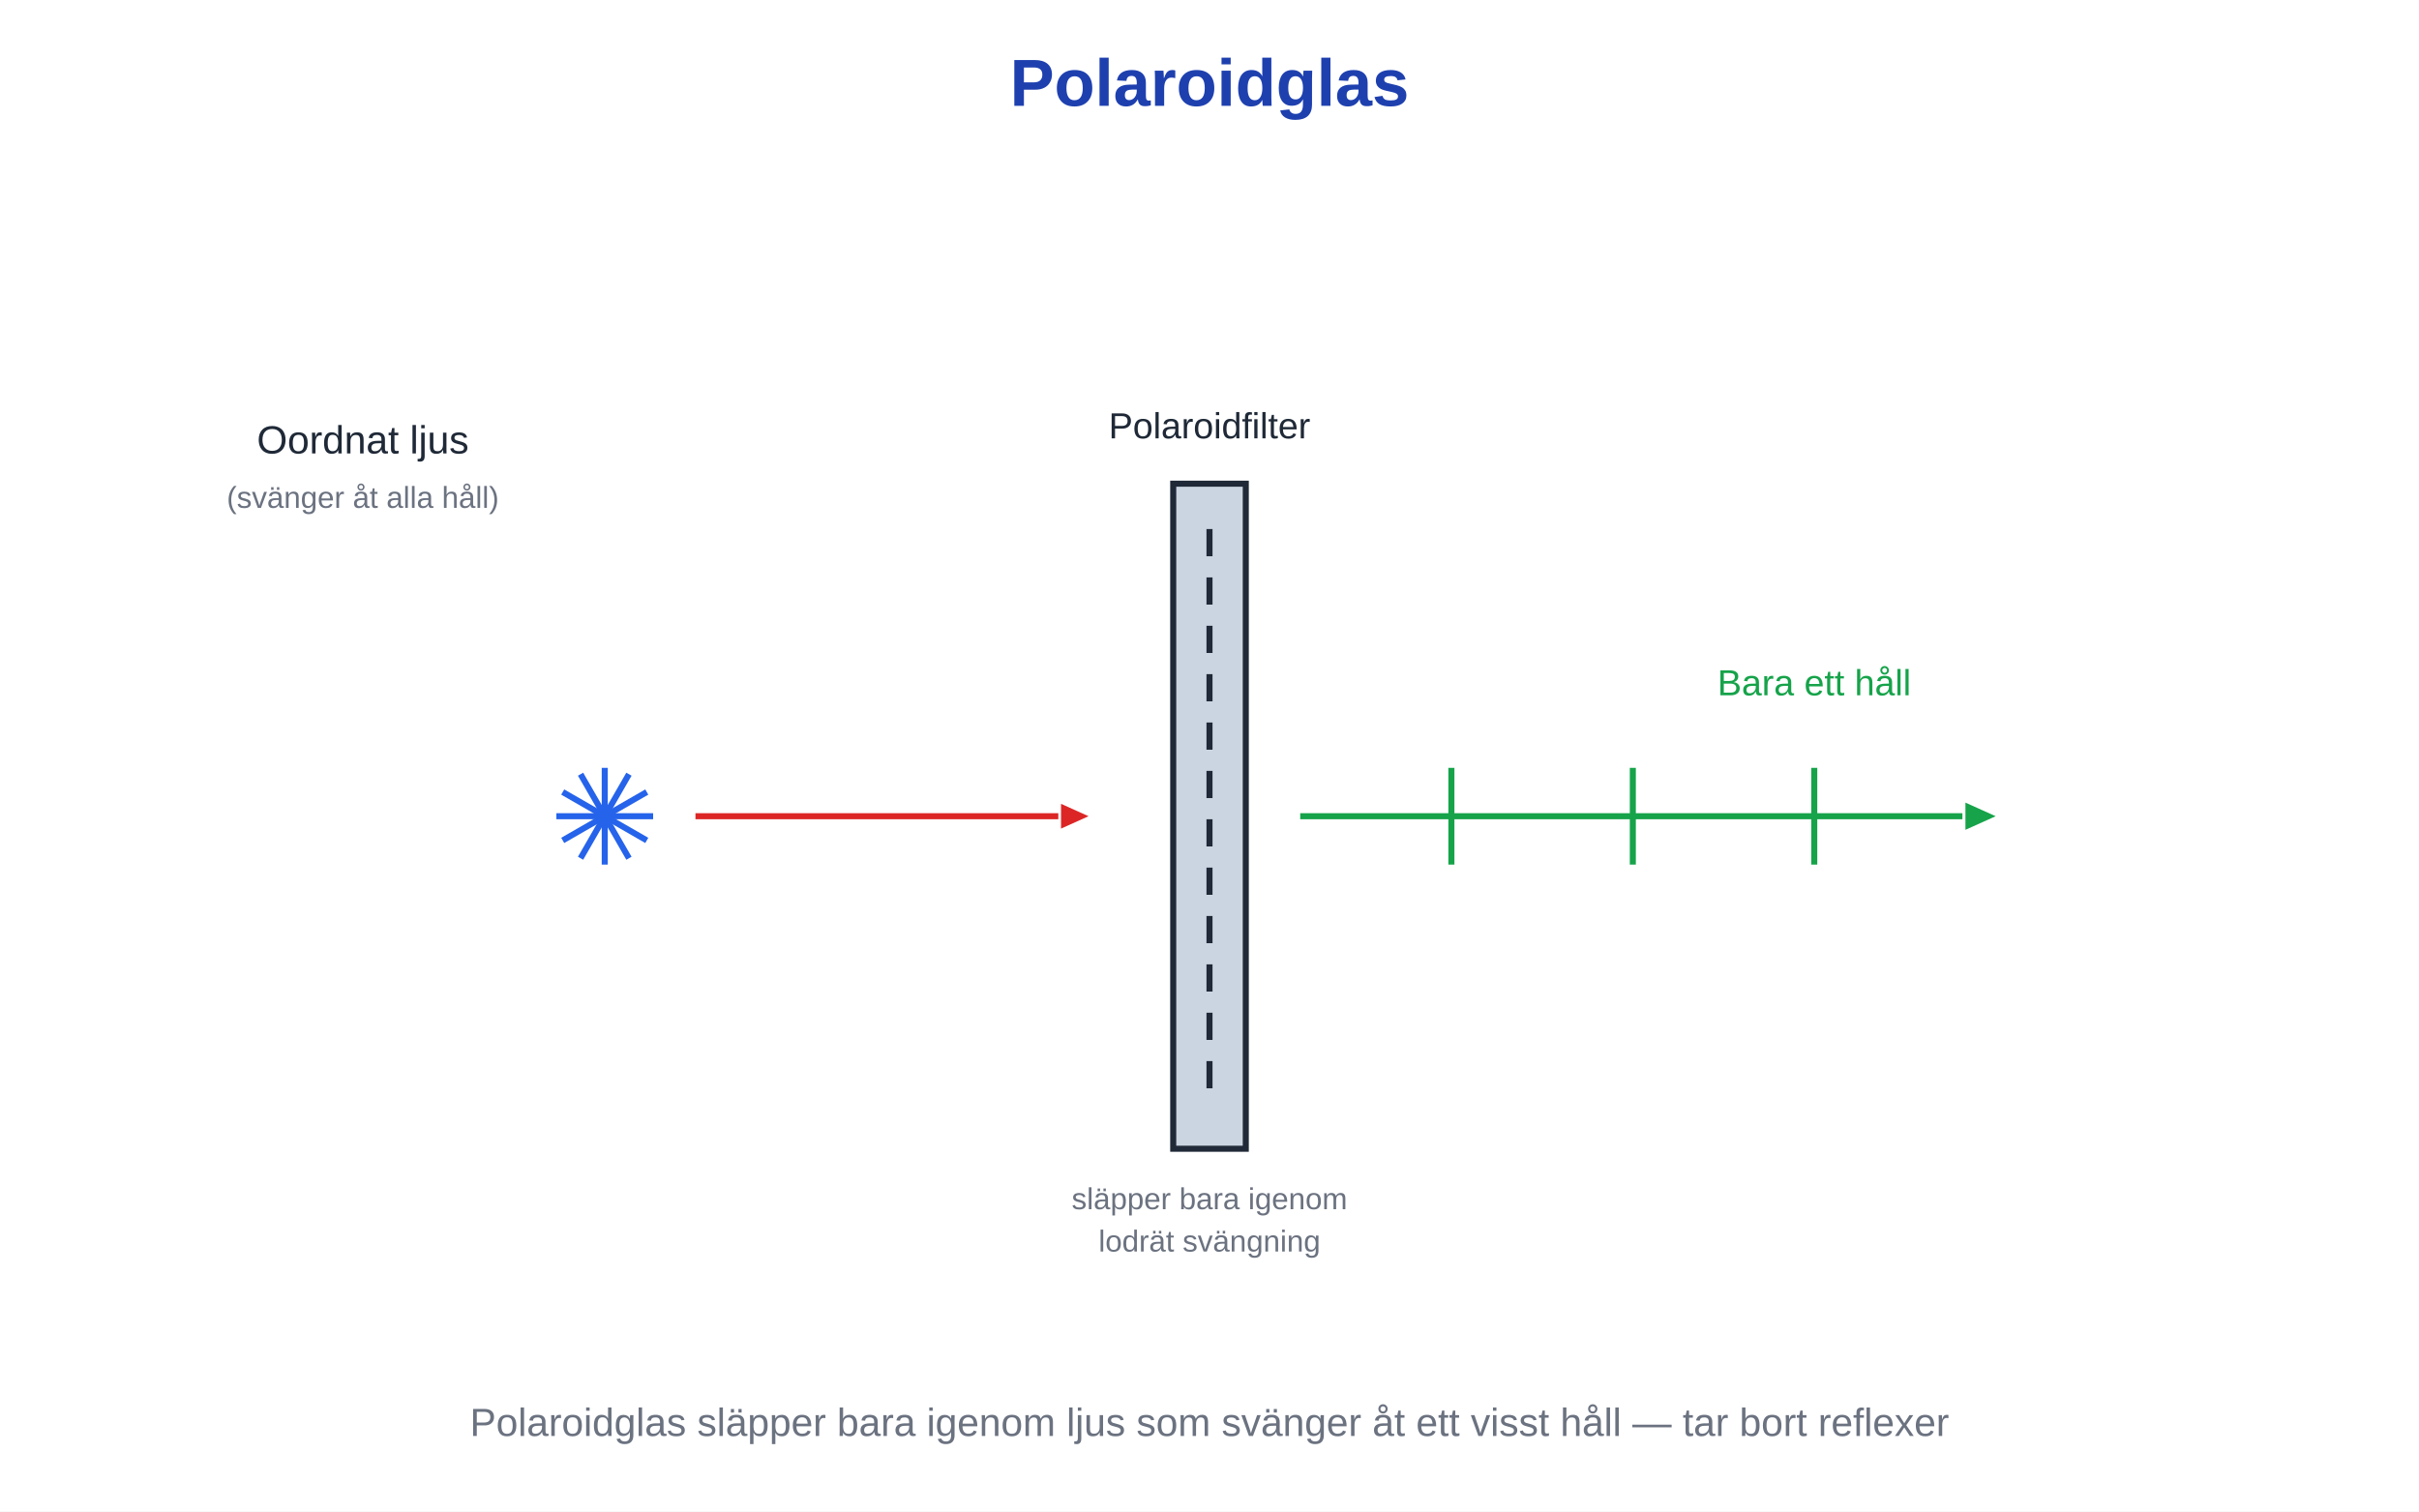
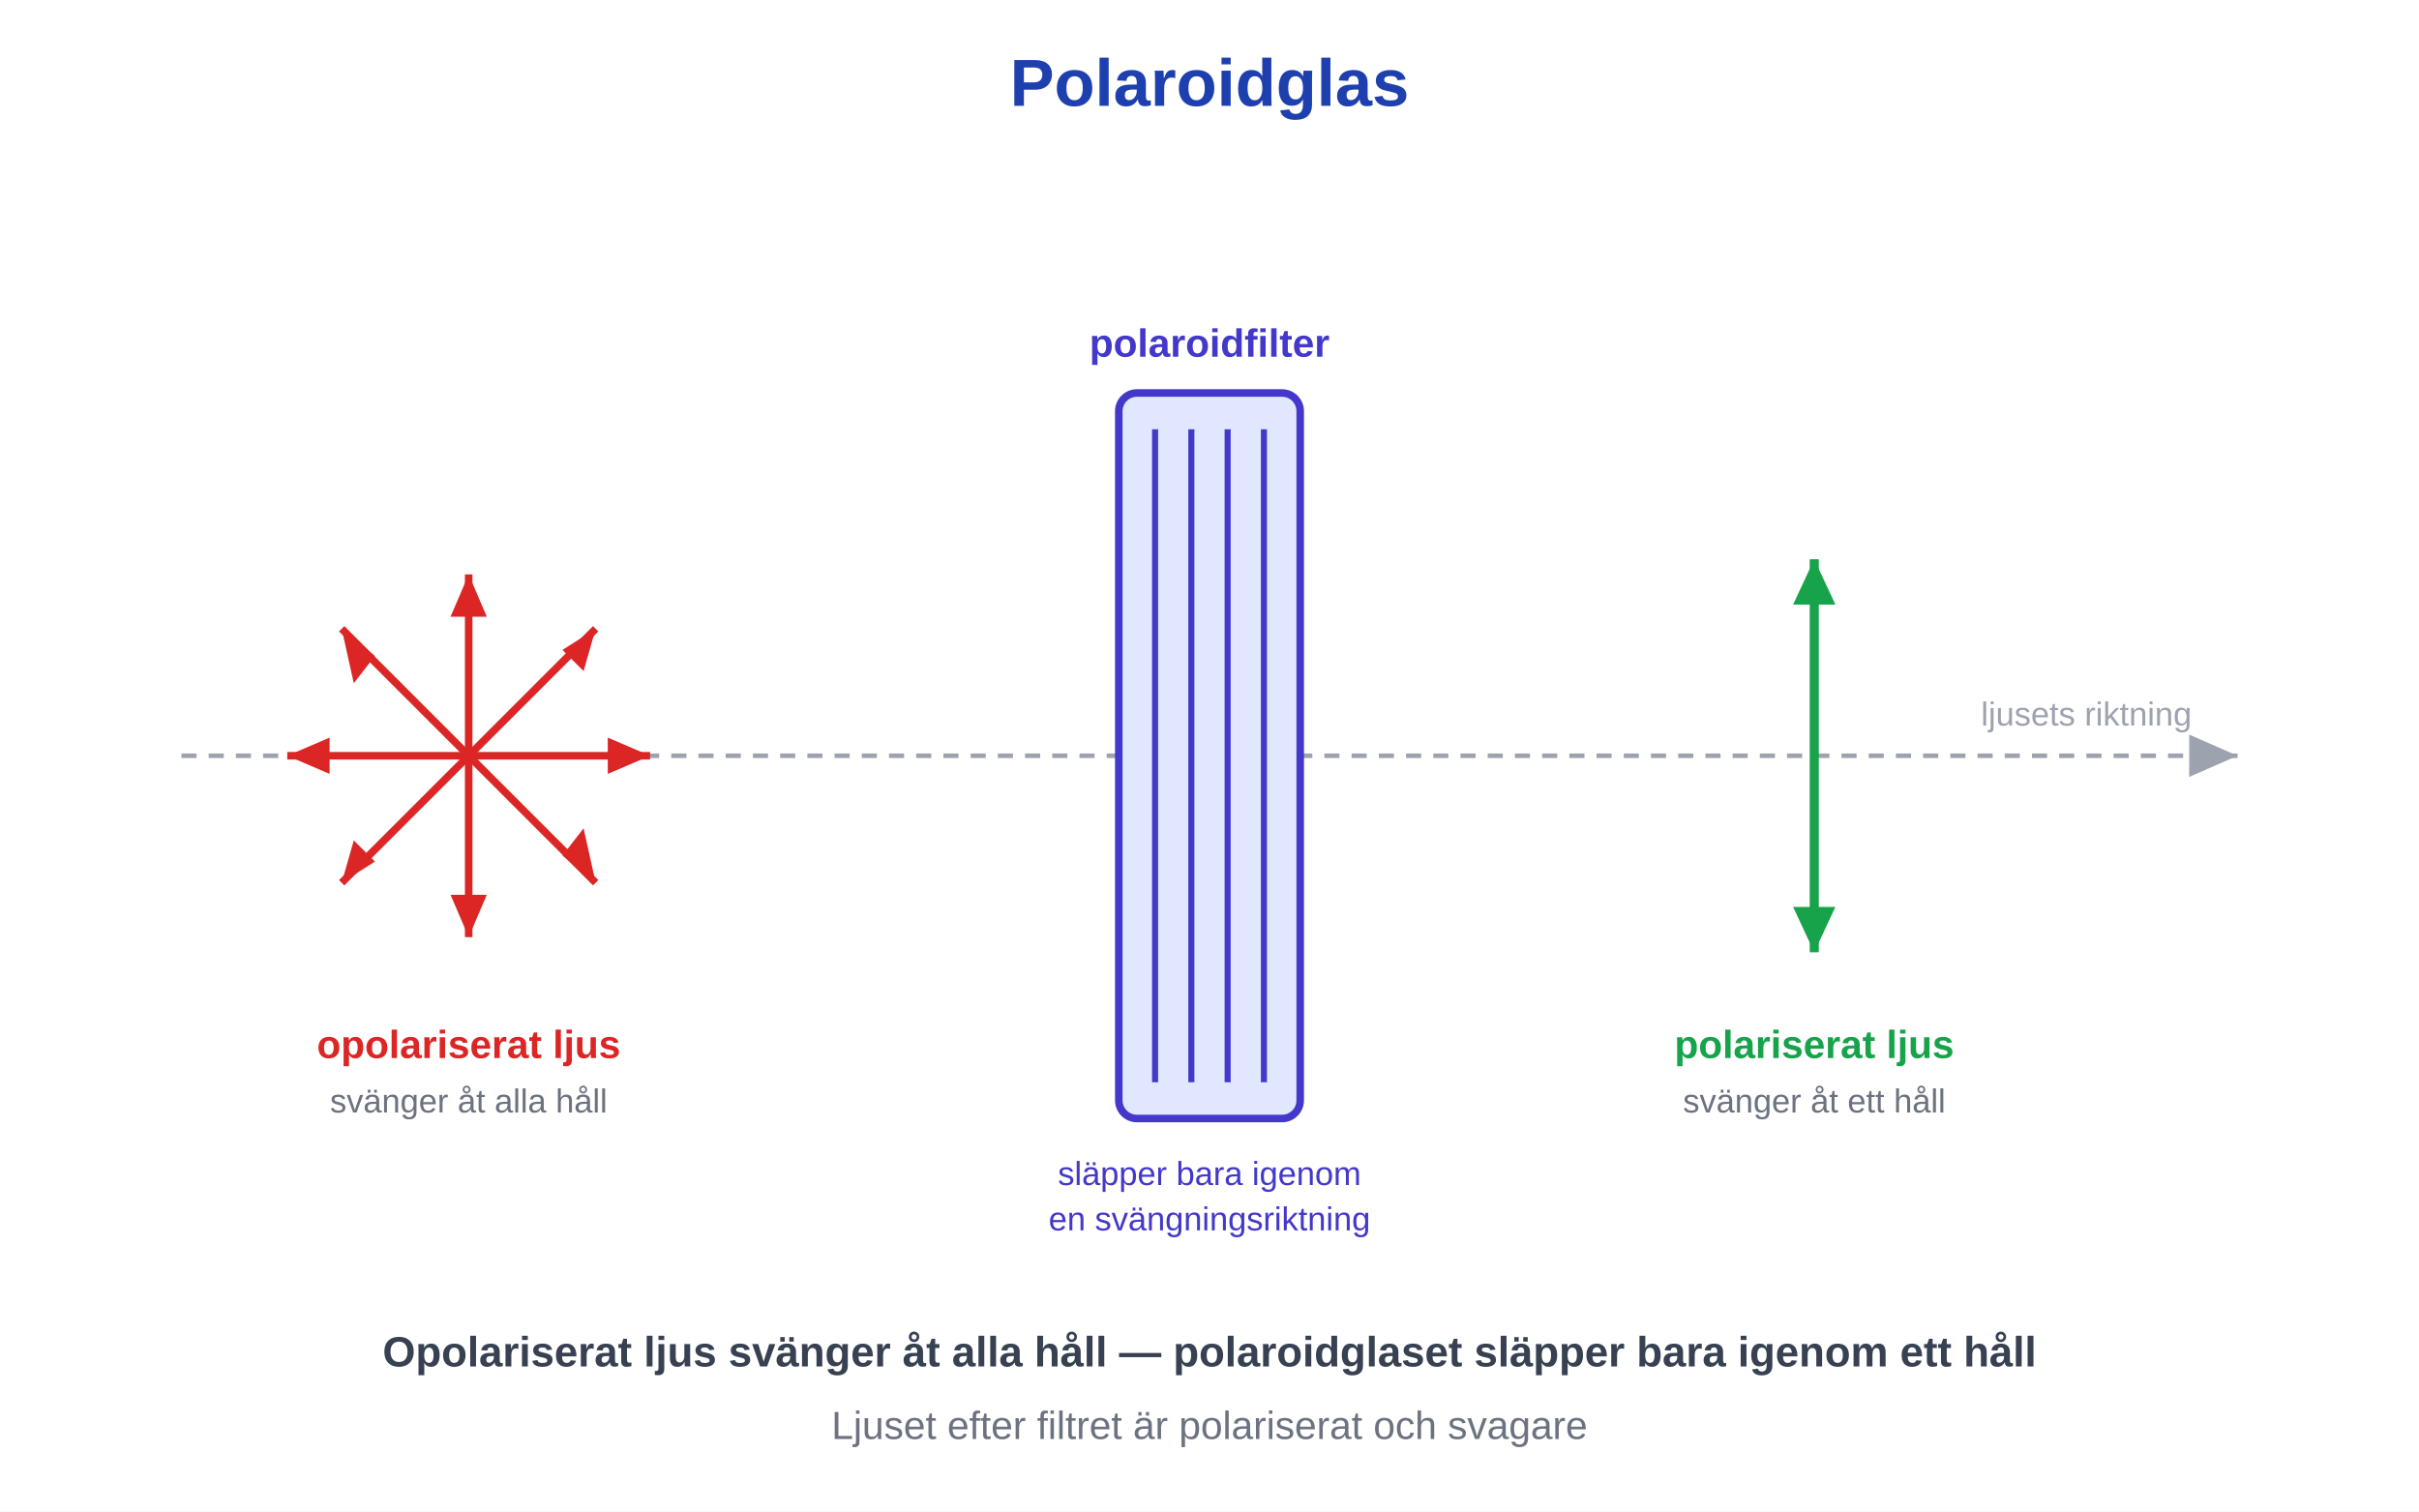
<svg xmlns="http://www.w3.org/2000/svg" viewBox="0 0 800 500" width="800" height="500">
  <rect width="800" height="500" fill="white" />
  <text x="400" y="35" font-family="Arial,sans-serif" font-size="22" fill="#1e40af" text-anchor="middle" font-weight="bold">Polaroidglas</text>
-   <text x="120" y="150" font-family="Arial,sans-serif" font-size="13" fill="#1f2937" text-anchor="middle">Oordnat ljus</text>
-   <text x="120" y="168" font-family="Arial,sans-serif" font-size="10" fill="#6b7280" text-anchor="middle">(svänger åt alla håll)</text>
-   <line x1="184.0" y1="270.0" x2="216.0" y2="270.0" stroke="#2563eb" stroke-width="2" />
-   <line x1="186.1" y1="262.0" x2="213.9" y2="278.0" stroke="#2563eb" stroke-width="2" />
-   <line x1="192.0" y1="256.1" x2="208.0" y2="283.9" stroke="#2563eb" stroke-width="2" />
-   <line x1="200.0" y1="254.0" x2="200.0" y2="286.0" stroke="#2563eb" stroke-width="2" />
-   <line x1="208.0" y1="256.1" x2="192.0" y2="283.9" stroke="#2563eb" stroke-width="2" />
-   <line x1="213.9" y1="262.0" x2="186.1" y2="278.0" stroke="#2563eb" stroke-width="2" />
-   <line x1="230" y1="270" x2="350.0" y2="270.0" stroke="#dc2626" stroke-width="2" />
-   <polygon points="360,270 350.9,274.1 350.9,265.9" fill="#dc2626" />
-   <rect x="388" y="160" width="24" height="220" fill="#cbd5e1" stroke="#1f2937" stroke-width="2" />
-   <line x1="400" y1="175" x2="400" y2="184" stroke="#1f2937" stroke-width="2" />
-   <line x1="400" y1="191" x2="400" y2="200" stroke="#1f2937" stroke-width="2" />
-   <line x1="400" y1="207" x2="400" y2="216" stroke="#1f2937" stroke-width="2" />
-   <line x1="400" y1="223" x2="400" y2="232" stroke="#1f2937" stroke-width="2" />
-   <line x1="400" y1="239" x2="400" y2="248" stroke="#1f2937" stroke-width="2" />
-   <line x1="400" y1="255" x2="400" y2="264" stroke="#1f2937" stroke-width="2" />
-   <line x1="400" y1="271" x2="400" y2="280" stroke="#1f2937" stroke-width="2" />
-   <line x1="400" y1="287" x2="400" y2="296" stroke="#1f2937" stroke-width="2" />
-   <line x1="400" y1="303" x2="400" y2="312" stroke="#1f2937" stroke-width="2" />
-   <line x1="400" y1="319" x2="400" y2="328" stroke="#1f2937" stroke-width="2" />
-   <line x1="400" y1="335" x2="400" y2="344" stroke="#1f2937" stroke-width="2" />
-   <line x1="400" y1="351" x2="400" y2="360" stroke="#1f2937" stroke-width="2" />
-   <text x="400" y="145" font-family="Arial,sans-serif" font-size="12" fill="#1f2937" text-anchor="middle">Polaroidfilter</text>
-   <text x="400" y="400" font-family="Arial,sans-serif" font-size="10" fill="#6b7280" text-anchor="middle">släpper bara igenom</text>
-   <text x="400" y="414" font-family="Arial,sans-serif" font-size="10" fill="#6b7280" text-anchor="middle">lodrät svängning</text>
-   <line x1="430" y1="270" x2="649.0" y2="270.0" stroke="#16a34a" stroke-width="2" />
-   <polygon points="660,270 650.0,274.5 650.0,265.5" fill="#16a34a" />
-   <line x1="480" y1="254" x2="480" y2="286" stroke="#16a34a" stroke-width="2" />
-   <line x1="540" y1="254" x2="540" y2="286" stroke="#16a34a" stroke-width="2" />
-   <line x1="600" y1="254" x2="600" y2="286" stroke="#16a34a" stroke-width="2" />
-   <text x="600" y="230" font-family="Arial,sans-serif" font-size="12" fill="#16a34a" text-anchor="middle">Bara ett håll</text>
-   <text x="400" y="475" font-family="Arial,sans-serif" font-size="13" fill="#6b7280" text-anchor="middle">Polaroidglas släpper bara igenom ljus som svänger åt ett visst håll — tar bort reflexer</text>
+   <line x1="60" y1="250" x2="740" y2="250" stroke="#9ca3af" stroke-width="1.5" stroke-dasharray="5,4" />
+   <polygon points="740,250 724,243 724,257" fill="#9ca3af" />
+   <text x="690" y="240" font-family="Arial,sans-serif" font-size="11" fill="#9ca3af" text-anchor="middle">ljusets riktning</text>
+   <g stroke="#dc2626" stroke-width="2.5">
+     <line x1="155" y1="190" x2="155" y2="310" />
+     <line x1="113" y1="208" x2="197" y2="292" />
+     <line x1="95" y1="250" x2="215" y2="250" />
+     <line x1="113" y1="292" x2="197" y2="208" />
+   </g>
+   <g fill="#dc2626">
+     <polygon points="155,190 149,204 161,204" />
+     <polygon points="155,310 149,296 161,296" />
+     <polygon points="113,208 124,217 117,226" />
+     <polygon points="197,292 186,283 193,274" />
+     <polygon points="95,250 109,244 109,256" />
+     <polygon points="215,250 201,244 201,256" />
+     <polygon points="113,292 117,278 124,285" />
+     <polygon points="197,208 193,222 186,215" />
+   </g>
+   <text x="155" y="350" font-family="Arial,sans-serif" font-size="13" fill="#dc2626" text-anchor="middle" font-weight="bold">opolariserat ljus</text>
+   <text x="155" y="368" font-family="Arial,sans-serif" font-size="11" fill="#6b7280" text-anchor="middle">svänger åt alla håll</text>
+   <rect x="370" y="130" width="60" height="240" rx="6" fill="#e0e7ff" stroke="#4338ca" stroke-width="2.5" />
+   <line x1="382" y1="142" x2="382" y2="358" stroke="#4338ca" stroke-width="2" />
+   <line x1="394" y1="142" x2="394" y2="358" stroke="#4338ca" stroke-width="2" />
+   <line x1="406" y1="142" x2="406" y2="358" stroke="#4338ca" stroke-width="2" />
+   <line x1="418" y1="142" x2="418" y2="358" stroke="#4338ca" stroke-width="2" />
+   <text x="400" y="118" font-family="Arial,sans-serif" font-size="13" fill="#4338ca" text-anchor="middle" font-weight="bold">polaroidfilter</text>
+   <text x="400" y="392" font-family="Arial,sans-serif" font-size="11" fill="#4338ca" text-anchor="middle">släpper bara igenom</text>
+   <text x="400" y="407" font-family="Arial,sans-serif" font-size="11" fill="#4338ca" text-anchor="middle">en svängningsriktning</text>
+   <line x1="600" y1="185" x2="600" y2="315" stroke="#16a34a" stroke-width="3" />
+   <polygon points="600,185 593,200 607,200" fill="#16a34a" />
+   <polygon points="600,315 593,300 607,300" fill="#16a34a" />
+   <text x="600" y="350" font-family="Arial,sans-serif" font-size="13" fill="#16a34a" text-anchor="middle" font-weight="bold">polariserat ljus</text>
+   <text x="600" y="368" font-family="Arial,sans-serif" font-size="11" fill="#6b7280" text-anchor="middle">svänger åt ett håll</text>
+   <text x="400" y="452" font-family="Arial,sans-serif" font-size="14" fill="#374151" text-anchor="middle" font-weight="bold">Opolariserat ljus svänger åt alla håll — polaroidglaset släpper bara igenom ett håll</text>
+   <text x="400" y="476" font-family="Arial,sans-serif" font-size="13" fill="#6b7280" text-anchor="middle">Ljuset efter filtret är polariserat och svagare</text>
</svg>
